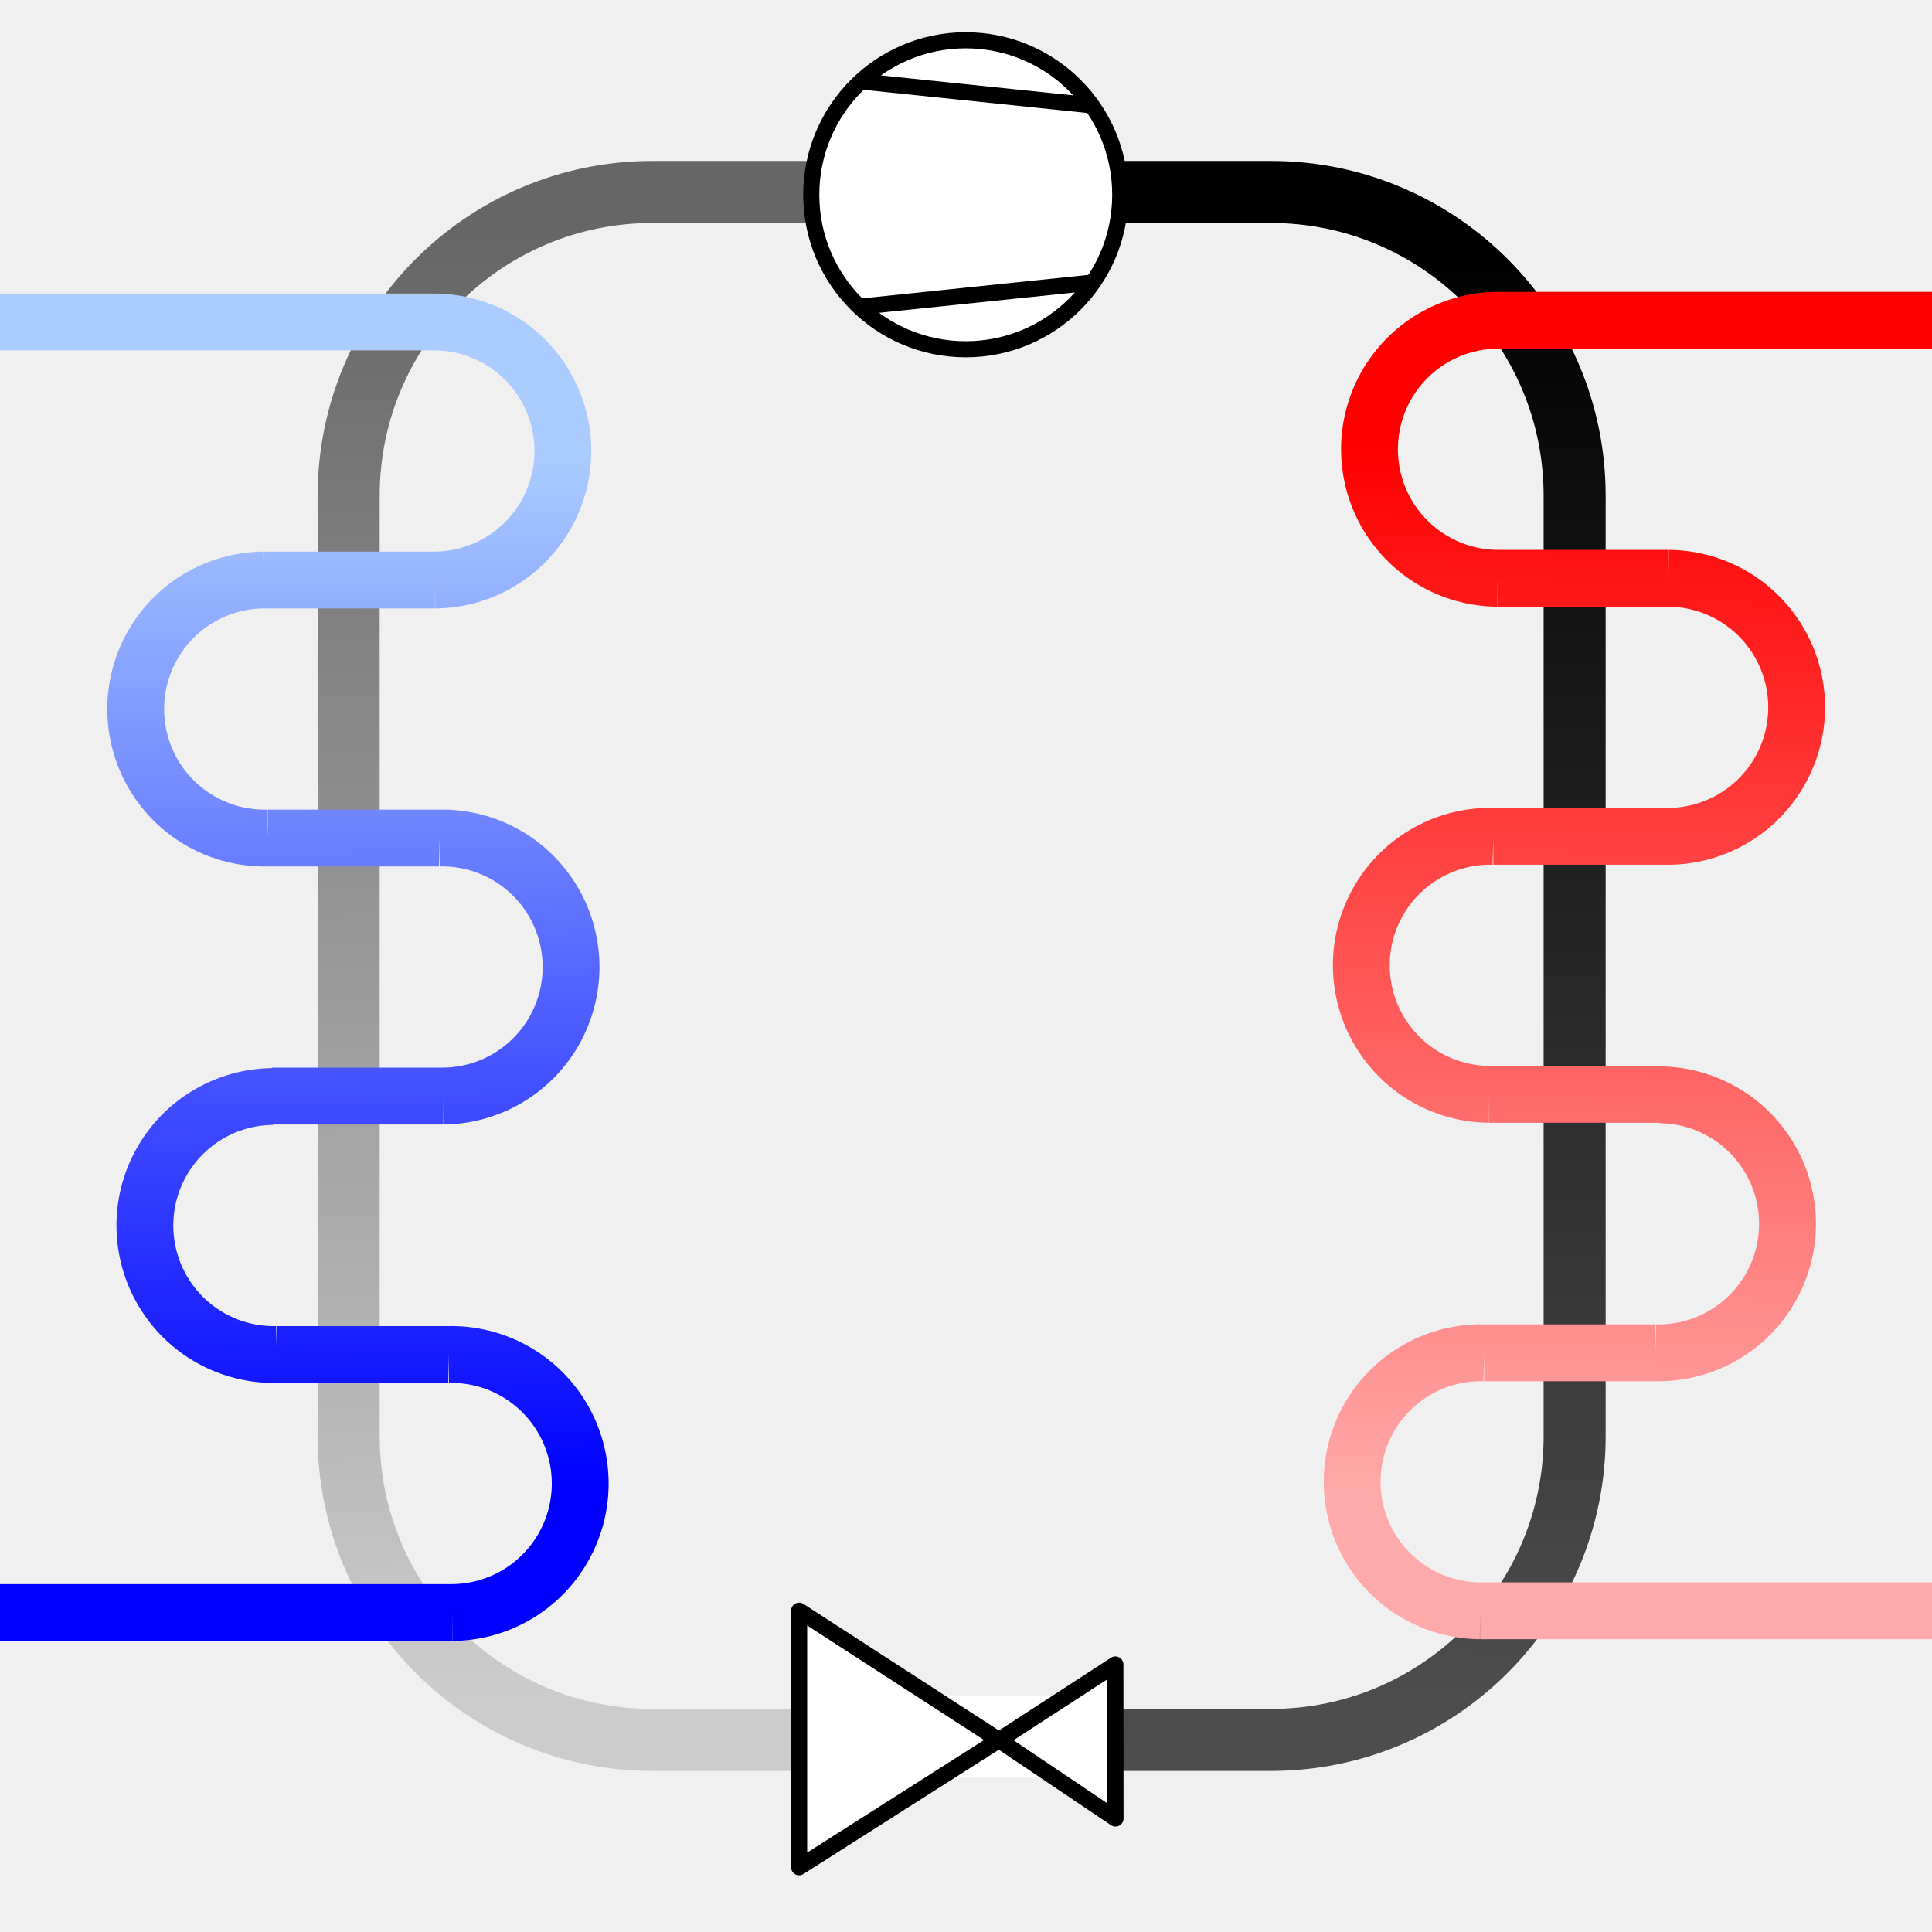
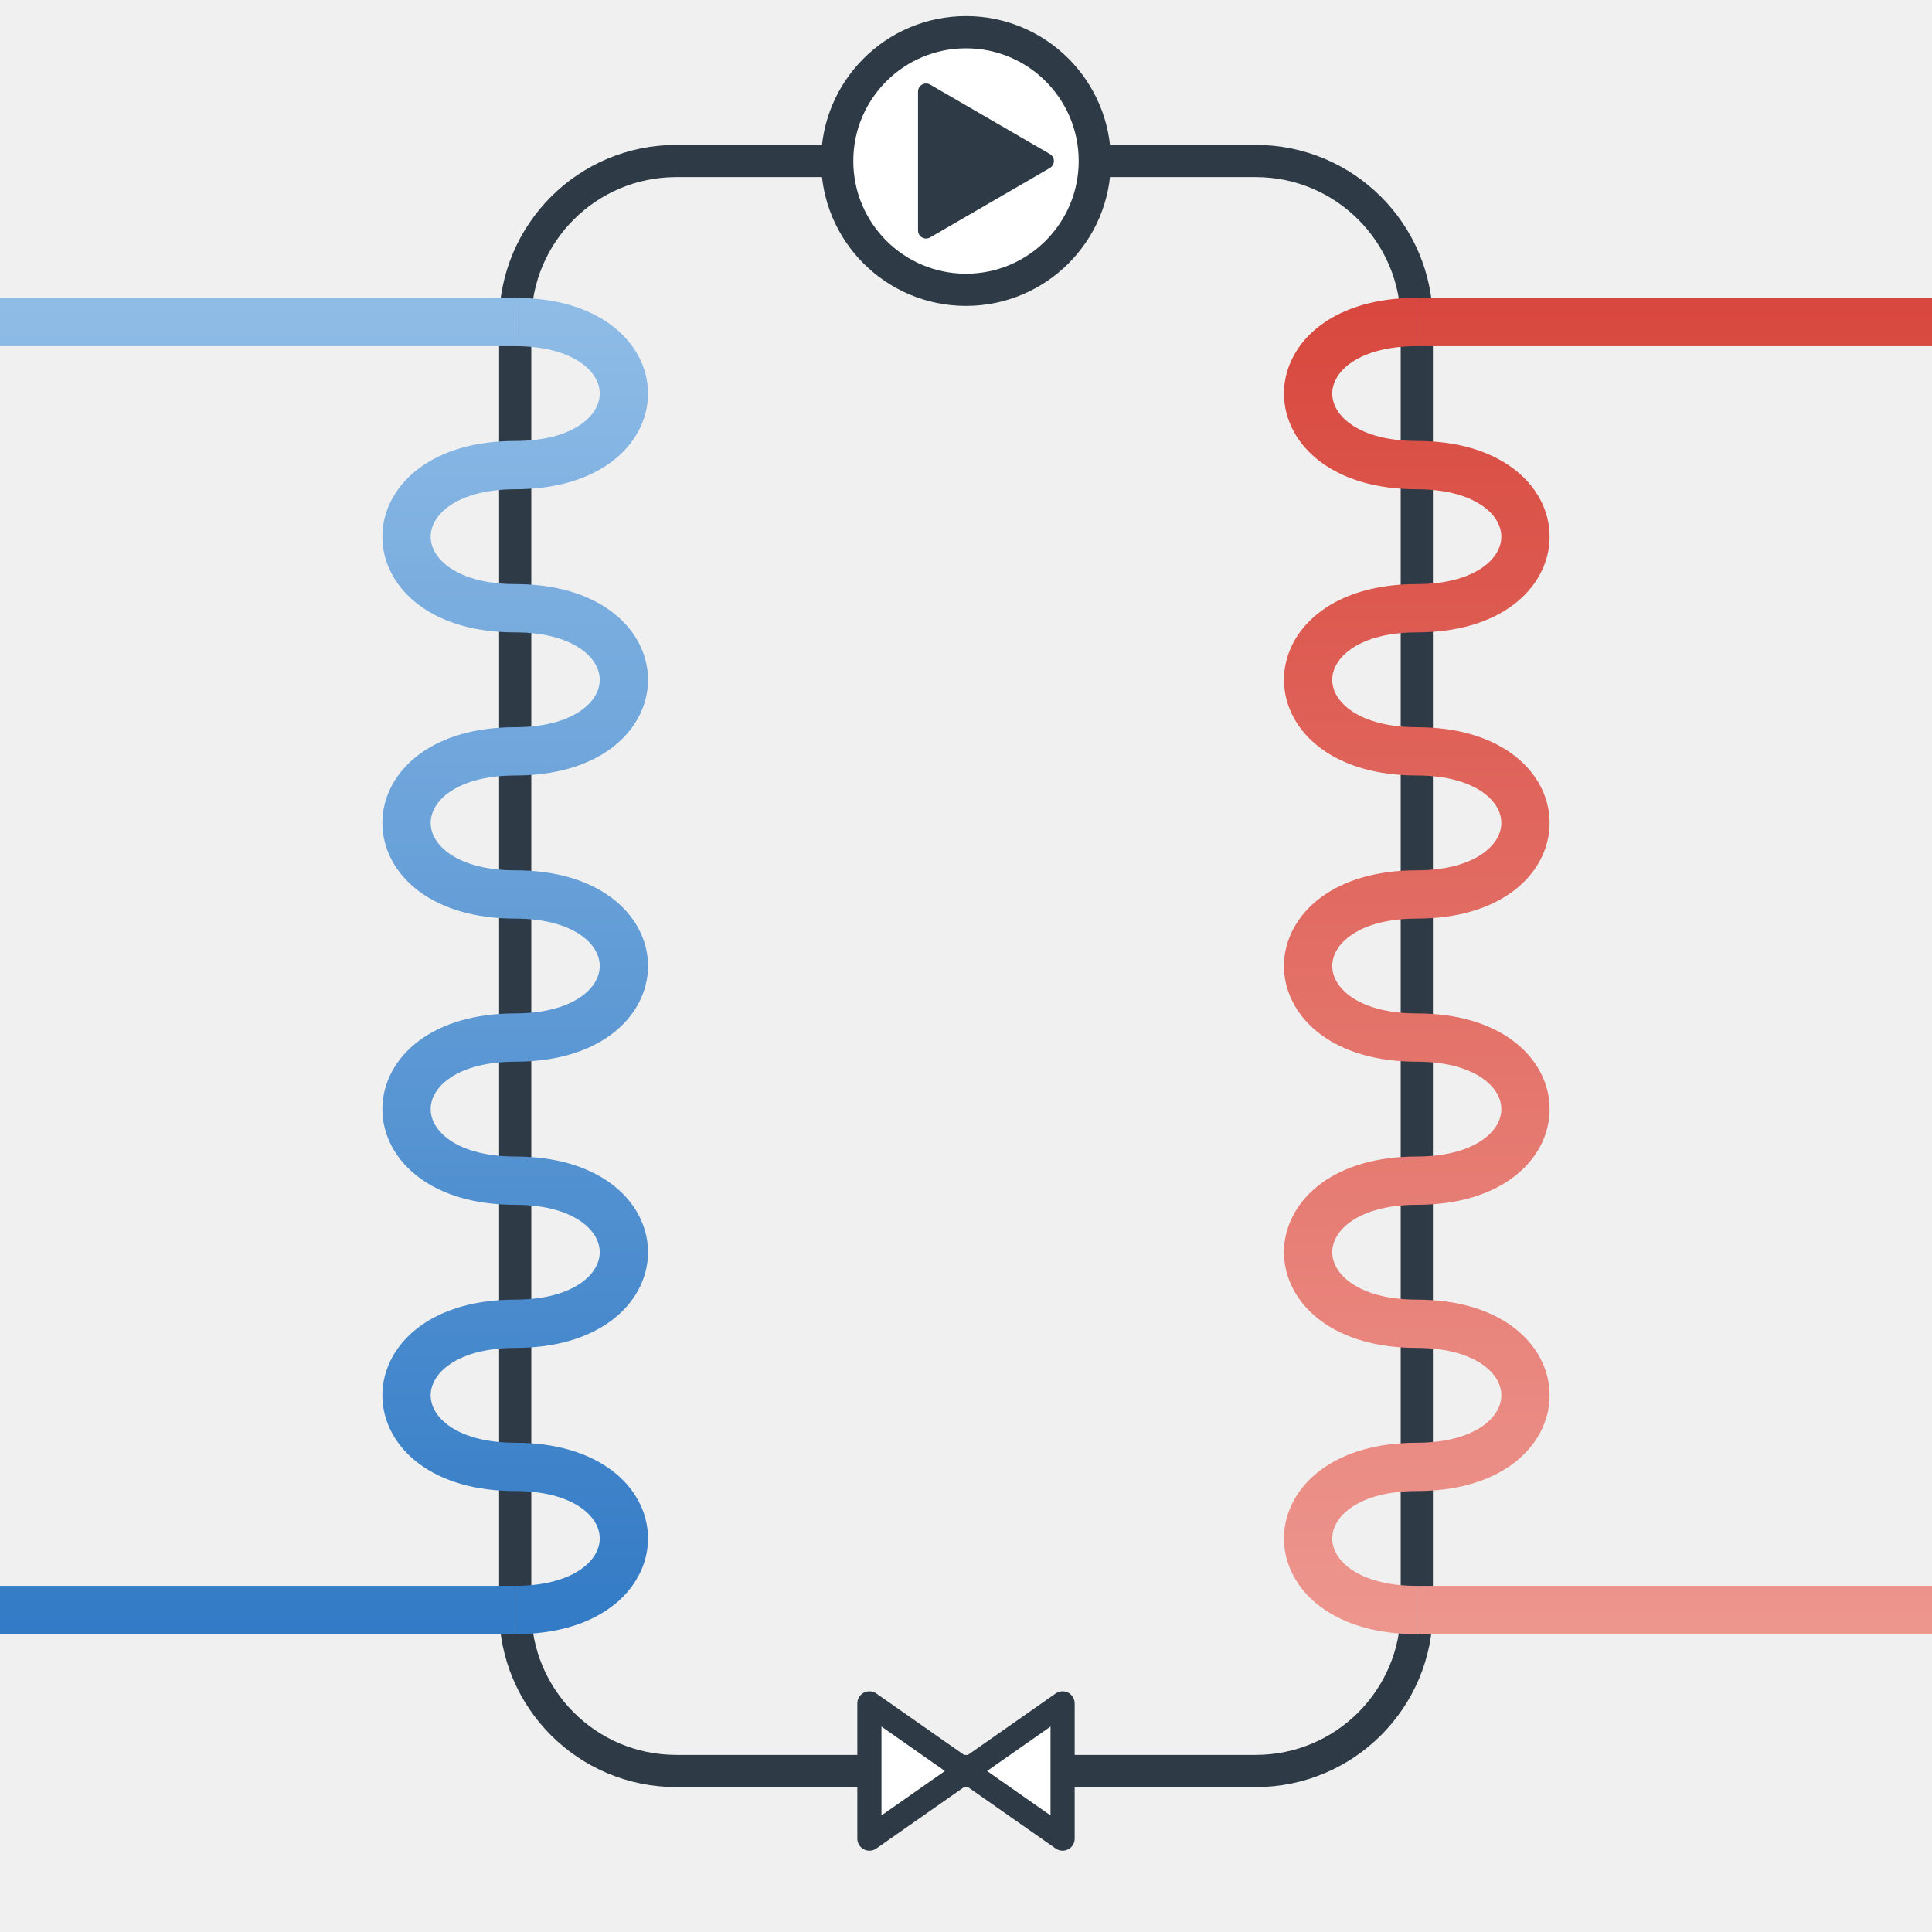
- <svg xmlns="http://www.w3.org/2000/svg" xmlns:xlink="http://www.w3.org/1999/xlink" width="120mm" height="120mm" viewBox="0 0 120 120" version="1.1" id="svg103">
-   <defs id="defs97">
-     <linearGradient id="linearGradient882">
-       <stop id="stop878" offset="0" style="stop-color:#0000ff;stop-opacity:1;" />
-       <stop id="stop880" offset="1" style="stop-color:#aaccff;stop-opacity:1" />
+ <svg xmlns="http://www.w3.org/2000/svg" version="1.1" width="120mm" height="120mm" viewBox="0 0 120 120">
+   <defs>
+     <linearGradient id="ev" gradientUnits="userSpaceOnUse" x1="0" y1="15" x2="0" y2="105">
+       <stop offset="0" stop-color="#93BFE8" />
+       <stop offset="1" stop-color="#2F78C4" />
    </linearGradient>
-     <linearGradient id="linearGradient1046">
-       <stop style="stop-color:#ffaaaa;stop-opacity:1" offset="0" id="stop1042" />
-       <stop style="stop-color:#ff0000;stop-opacity:1" offset="1" id="stop1044" />
+     <linearGradient id="co" gradientUnits="userSpaceOnUse" x1="0" y1="15" x2="0" y2="105">
+       <stop offset="0" stop-color="#D7443A" />
+       <stop offset="1" stop-color="#EE9A92" />
    </linearGradient>
-     <linearGradient id="linearGradient858">
-       <stop style="stop-color:#cccccc;stop-opacity:1" offset="0" id="stop854" />
-       <stop style="stop-color:#666666;stop-opacity:1" offset="1" id="stop856" />
-     </linearGradient>
-     <linearGradient id="linearGradient850">
-       <stop style="stop-color:#000000;stop-opacity:1" offset="0" id="stop846" />
-       <stop style="stop-color:#4d4d4d;stop-opacity:1" offset="1" id="stop848" />
-     </linearGradient>
-     <clipPath clipPathUnits="userSpaceOnUse" id="clipPath840">
-       <rect style="fill:#ffff00;fill-rule:evenodd;stroke:none;stroke-width:0.293" id="rect842" width="60" height="120" x="34.494" y="73.804" />
-     </clipPath>
-     <linearGradient xlink:href="#linearGradient850" id="linearGradient852" x1="93.989" y1="88.882" x2="94.494" y2="179.16" gradientUnits="userSpaceOnUse" />
-     <linearGradient xlink:href="#linearGradient858" id="linearGradient860" x1="88.261" y1="179.11" x2="87.231" y2="87.765" gradientUnits="userSpaceOnUse" />
-     <linearGradient xlink:href="#linearGradient1046" id="linearGradient1048" x1="118.416" y1="166.846" x2="119.417" y2="101.646" gradientUnits="userSpaceOnUse" />
-     <linearGradient gradientUnits="userSpaceOnUse" y2="102.131" x2="69.65" y1="166.576" x1="70.388" id="linearGradient884" xlink:href="#linearGradient882" />
  </defs>
-   <g id="layer1" transform="translate(-34.49405,-73.80357)">
-     <rect style="fill:none;stroke:url(#linearGradient860);stroke-width:3.853;stroke-linecap:round;stroke-linejoin:miter;stroke-miterlimit:4;stroke-dasharray:none" id="rect836" width="76.147" height="96.147" x="56.15" y="85.727" ry="18.866" clip-path="url(#clipPath840)" />
-     <rect clip-path="url(#clipPath840)" ry="18.866" y="85.727" x="56.15" height="96.147" width="76.147" id="rect844" style="fill:none;stroke:url(#linearGradient852);stroke-width:3.853;stroke-linecap:round;stroke-linejoin:miter;stroke-miterlimit:4;stroke-dasharray:none" transform="matrix(-1,0,0,1,188.4476,0)" />
-     <path id="path914" style="fill:none;stroke:url(#linearGradient1048);stroke-width:3.53;stroke-linecap:butt;stroke-linejoin:miter;stroke-miterlimit:4;stroke-dasharray:none;stroke-opacity:1" d="m 126.422,173.854 h 28.108 M 127.611,93.696 h 26.906 m -27.018,16.026 a 8.004,8.014 0 0 1 -6.923,-4.098 8.004,8.014 0 0 1 0.128,-8.051 8.004,8.014 0 0 1 7.049,-3.876 m -0.254,16.026 h 10.645 m 0,0 a 8.004,8.014 0 0 1 6.923,4.098 8.004,8.014 0 0 1 -0.128,8.051 8.004,8.014 0 0 1 -7.049,3.876 m -10.899,16.026 a 8.004,8.014 0 0 1 -6.923,-4.098 8.004,8.014 0 0 1 0.128,-8.051 8.004,8.014 0 0 1 7.049,-3.876 m 10.33,16.054 a 8.004,8.014 0 0 1 6.923,4.098 8.004,8.014 0 0 1 -0.128,8.051 8.004,8.014 0 0 1 -7.049,3.876 m -10.899,16.026 a 8.004,8.014 0 0 1 -6.923,-4.098 8.004,8.014 0 0 1 0.128,-8.051 8.004,8.014 0 0 1 7.049,-3.876 m 0,0 h 10.645 m -10.33,-16.054 h 10.645 m -10.391,-16.026 h 10.645" />
-     <path d="m 62.589,173.961 h -28.108 m 26.919,-80.158 h -26.906 m 27.018,16.026 a 8.004,8.014 0 0 0 6.923,-4.098 8.004,8.014 0 0 0 -0.128,-8.051 8.004,8.014 0 0 0 -7.049,-3.876 m 0.254,16.026 h -10.645 m 0,0 a 8.004,8.014 0 0 0 -6.923,4.098 8.004,8.014 0 0 0 0.128,8.051 8.004,8.014 0 0 0 7.049,3.876 m 10.899,16.026 a 8.004,8.014 0 0 0 6.923,-4.098 8.004,8.014 0 0 0 -0.128,-8.051 8.004,8.014 0 0 0 -7.049,-3.876 m -10.33,16.054 a 8.004,8.014 0 0 0 -6.923,4.098 8.004,8.014 0 0 0 0.128,8.051 8.004,8.014 0 0 0 7.049,3.876 m 10.899,16.026 a 8.004,8.014 0 0 0 6.923,-4.098 8.004,8.014 0 0 0 -0.128,-8.051 8.004,8.014 0 0 0 -7.049,-3.876 m 0,0 h -10.645 m 10.33,-16.054 h -10.645 m 10.391,-16.026 h -10.645" style="fill:none;stroke:url(#linearGradient884);stroke-width:3.53;stroke-linecap:butt;stroke-linejoin:miter;stroke-miterlimit:4;stroke-dasharray:none;stroke-opacity:1" id="path1050" />
-     <circle style="fill:#ffffff;stroke:#000000;stroke-width:1;stroke-linecap:round;stroke-linejoin:miter;stroke-miterlimit:4;stroke-dasharray:none;stroke-opacity:1" id="path1056" cx="94.479" cy="85.902" r="9.596" />
-     <rect style="fill:#ffffff;stroke:none;stroke-width:1;stroke-linecap:round;stroke-linejoin:miter;stroke-miterlimit:4;stroke-dasharray:none;stroke-opacity:1" id="rect1072" width="12.662" height="5.103" x="88.261" y="179.11" />
-     <g transform="translate(2.417419)" id="g879">
-       <path style="fill:#ffffff;stroke:#000000;stroke-width:1;stroke-linecap:butt;stroke-linejoin:round;stroke-miterlimit:4;stroke-dasharray:none;stroke-opacity:1" d="m 94.123,181.884 7.232,-4.697 0.007,9.568 z" id="path867" />
-       <path style="fill:#ffffff;stroke:#000000;stroke-width:1;stroke-linecap:butt;stroke-linejoin:round;stroke-miterlimit:4;stroke-dasharray:none;stroke-opacity:1" d="m 94.123,181.884 -12.411,7.897 -3e-6,-15.935 z" id="path871" />
-     </g>
-     <path id="path873" d="M 87.978,78.861 102.276,80.345" style="fill:none;stroke:#000000;stroke-width:1;stroke-linecap:butt;stroke-linejoin:miter;stroke-opacity:1;stroke-miterlimit:4;stroke-dasharray:none" />
-     <path style="fill:none;stroke:#000000;stroke-width:1;stroke-linecap:butt;stroke-linejoin:miter;stroke-miterlimit:4;stroke-dasharray:none;stroke-opacity:1" d="M 87.978,92.846 102.276,91.361" id="path875" />
-   </g>
+   <rect x="32" y="10" width="56" height="100" rx="10" fill="none" stroke="#2E3A46" stroke-width="2" />
+   <circle cx="60" cy="10" r="8" fill="#FFFFFF" stroke="#2E3A46" stroke-width="2" />
+   <polygon points="57.52,5.685 57.52,14.315 64.96,10" fill="#2E3A46" stroke="#2E3A46" stroke-width="1" stroke-linejoin="round" />
+   <polygon points="54,105.8 54,114.2 60,110" fill="#FFFFFF" stroke="#2E3A46" stroke-width="1.5" stroke-linejoin="round" />
+   <polygon points="66,105.8 66,114.2 60,110" fill="#FFFFFF" stroke="#2E3A46" stroke-width="1.5" stroke-linejoin="round" />
+   <polyline points="0,20 32,20" fill="none" stroke="url(#ev)" stroke-width="3" stroke-linecap="butt" stroke-linejoin="round" />
+   <path d="M 32,20 C 41,20 41,28.889 32,28.889 C 23,28.889 23,37.778 32,37.778 C 41,37.778 41,46.667 32,46.667 C 23,46.667 23,55.556 32,55.556 C 41,55.556 41,64.444 32,64.444 C 23,64.444 23,73.333 32,73.333 C 41,73.333 41,82.222 32,82.222 C 23,82.222 23,91.111 32,91.111 C 41,91.111 41,100 32,100" fill="none" stroke="url(#ev)" stroke-width="3" stroke-linecap="butt" stroke-linejoin="round" />
+   <polyline points="32,100 0,100" fill="none" stroke="url(#ev)" stroke-width="3" stroke-linecap="butt" stroke-linejoin="round" />
+   <polyline points="120,20 88,20" fill="none" stroke="url(#co)" stroke-width="3" stroke-linecap="butt" stroke-linejoin="round" />
+   <path d="M 88,20 C 79,20 79,28.889 88,28.889 C 97,28.889 97,37.778 88,37.778 C 79,37.778 79,46.667 88,46.667 C 97,46.667 97,55.556 88,55.556 C 79,55.556 79,64.444 88,64.444 C 97,64.444 97,73.333 88,73.333 C 79,73.333 79,82.222 88,82.222 C 97,82.222 97,91.111 88,91.111 C 79,91.111 79,100 88,100" fill="none" stroke="url(#co)" stroke-width="3" stroke-linecap="butt" stroke-linejoin="round" />
+   <polyline points="88,100 120,100" fill="none" stroke="url(#co)" stroke-width="3" stroke-linecap="butt" stroke-linejoin="round" />
</svg>
